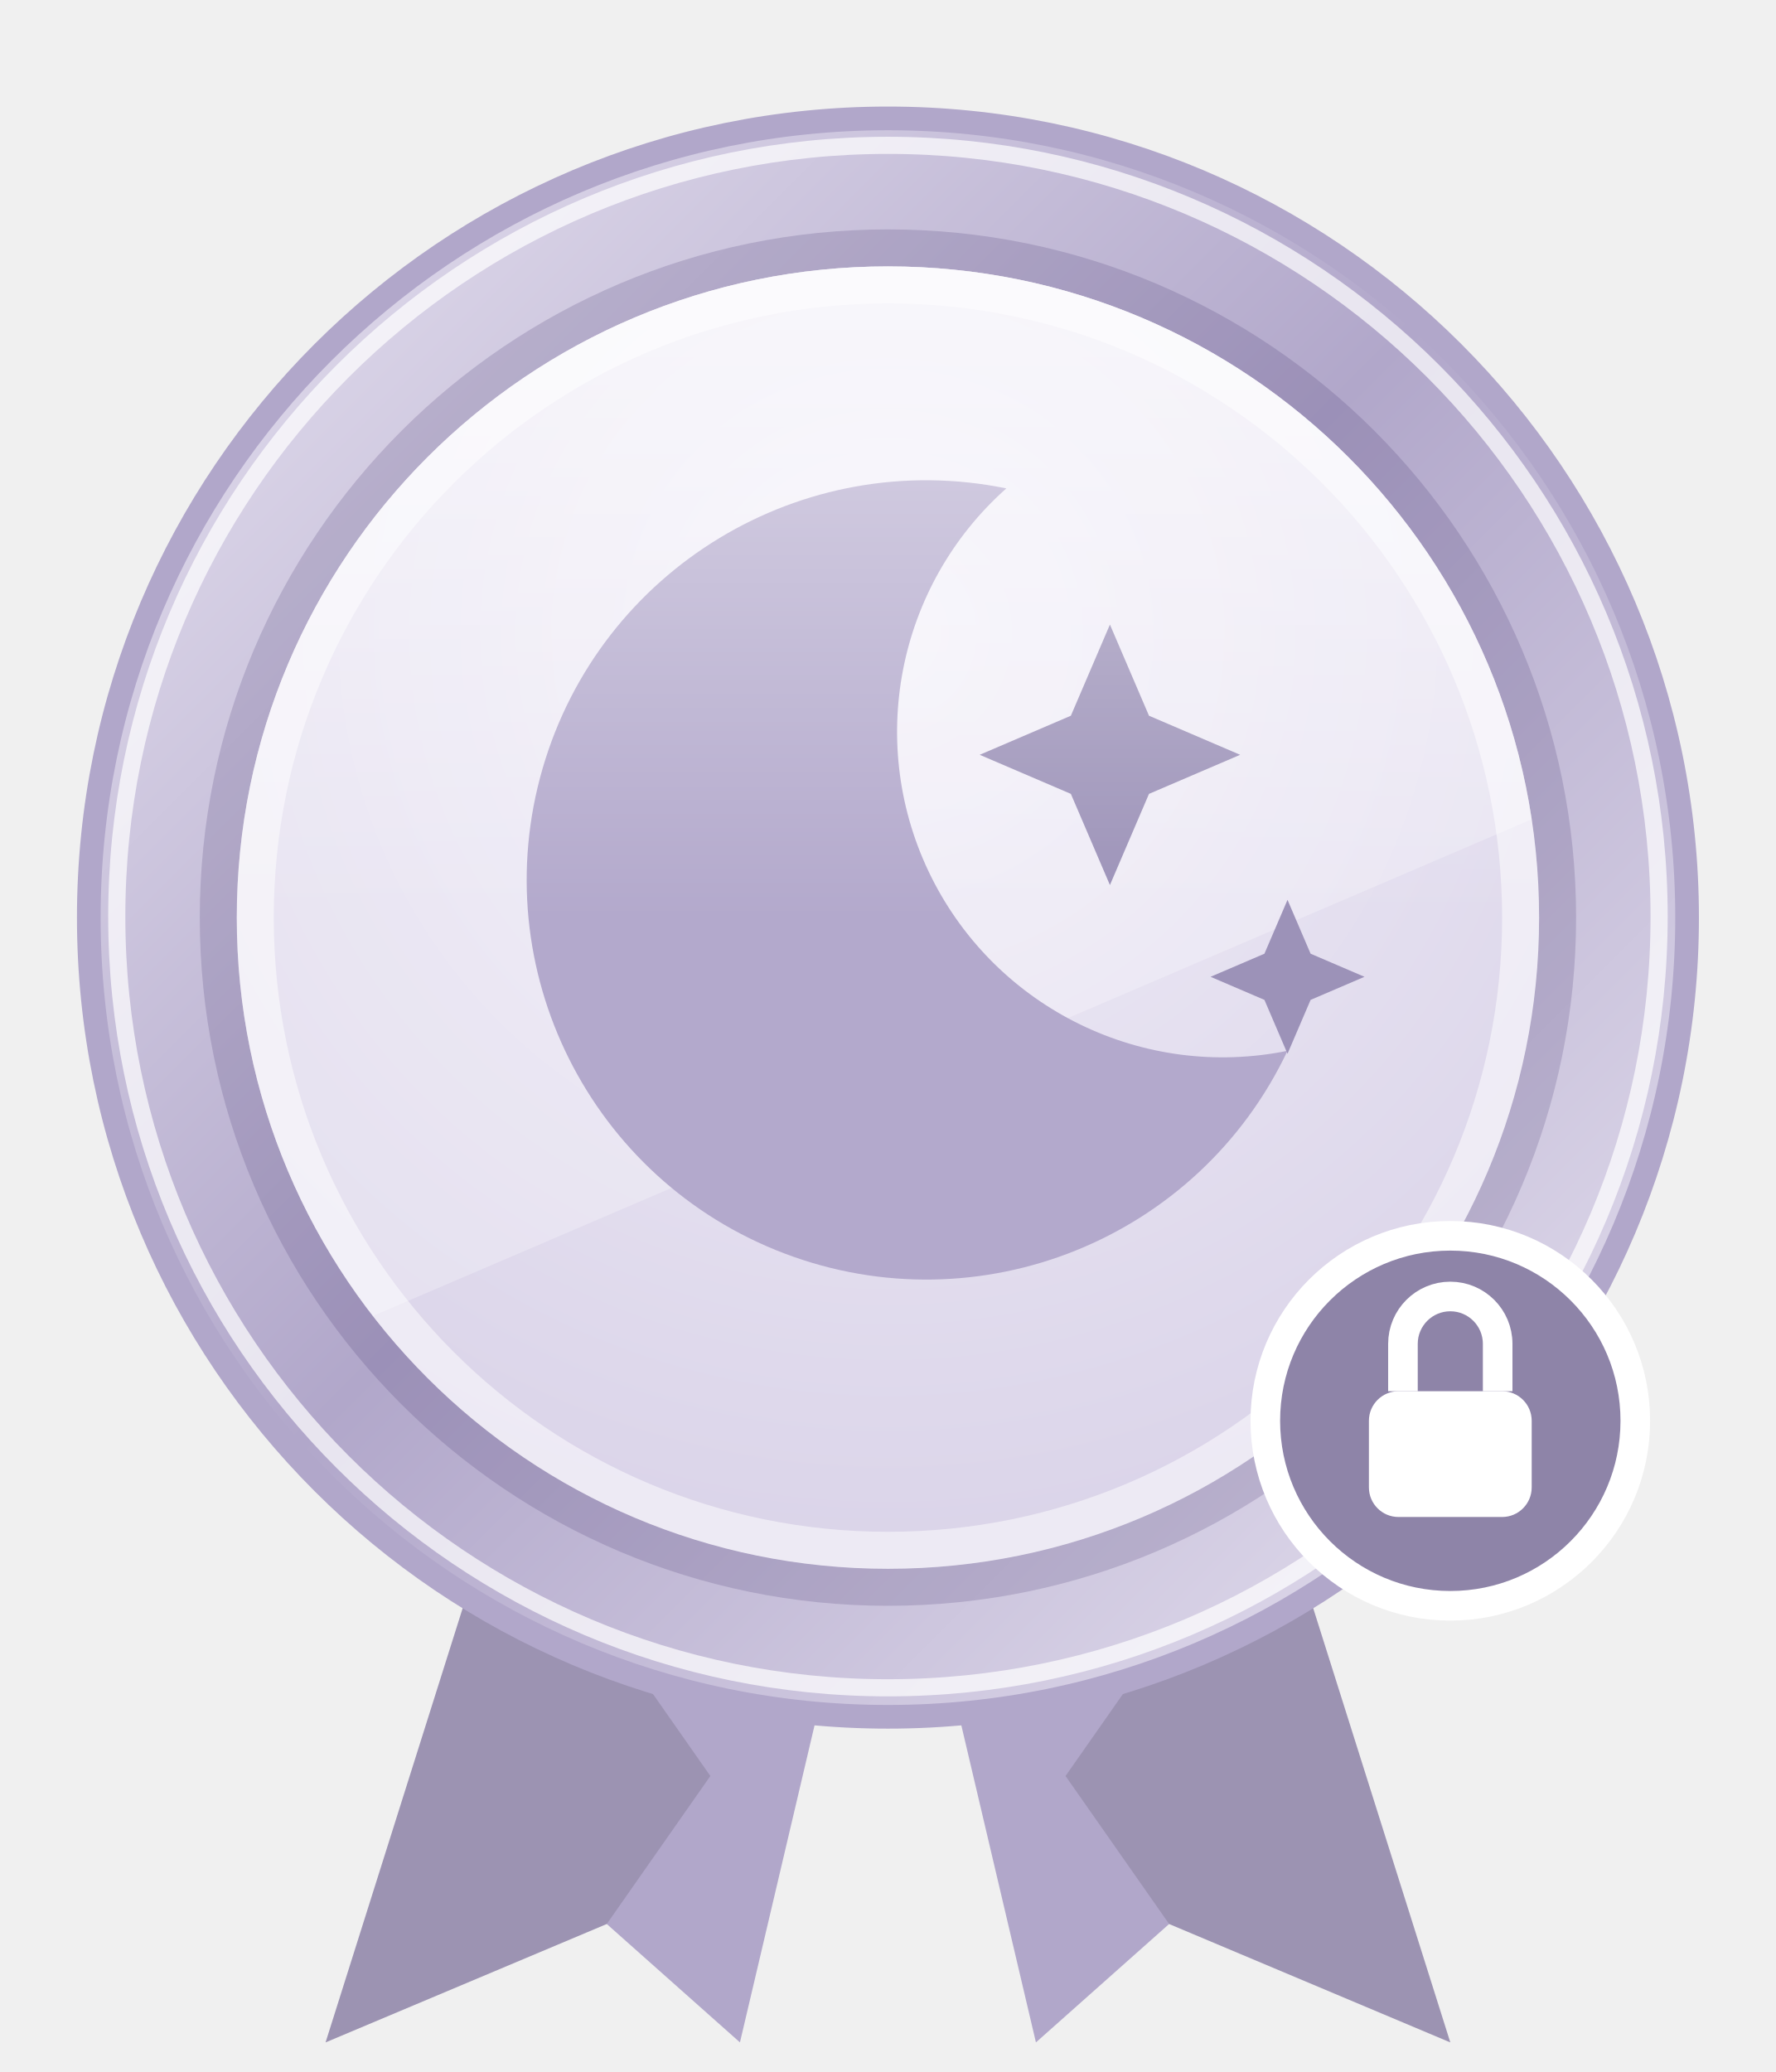
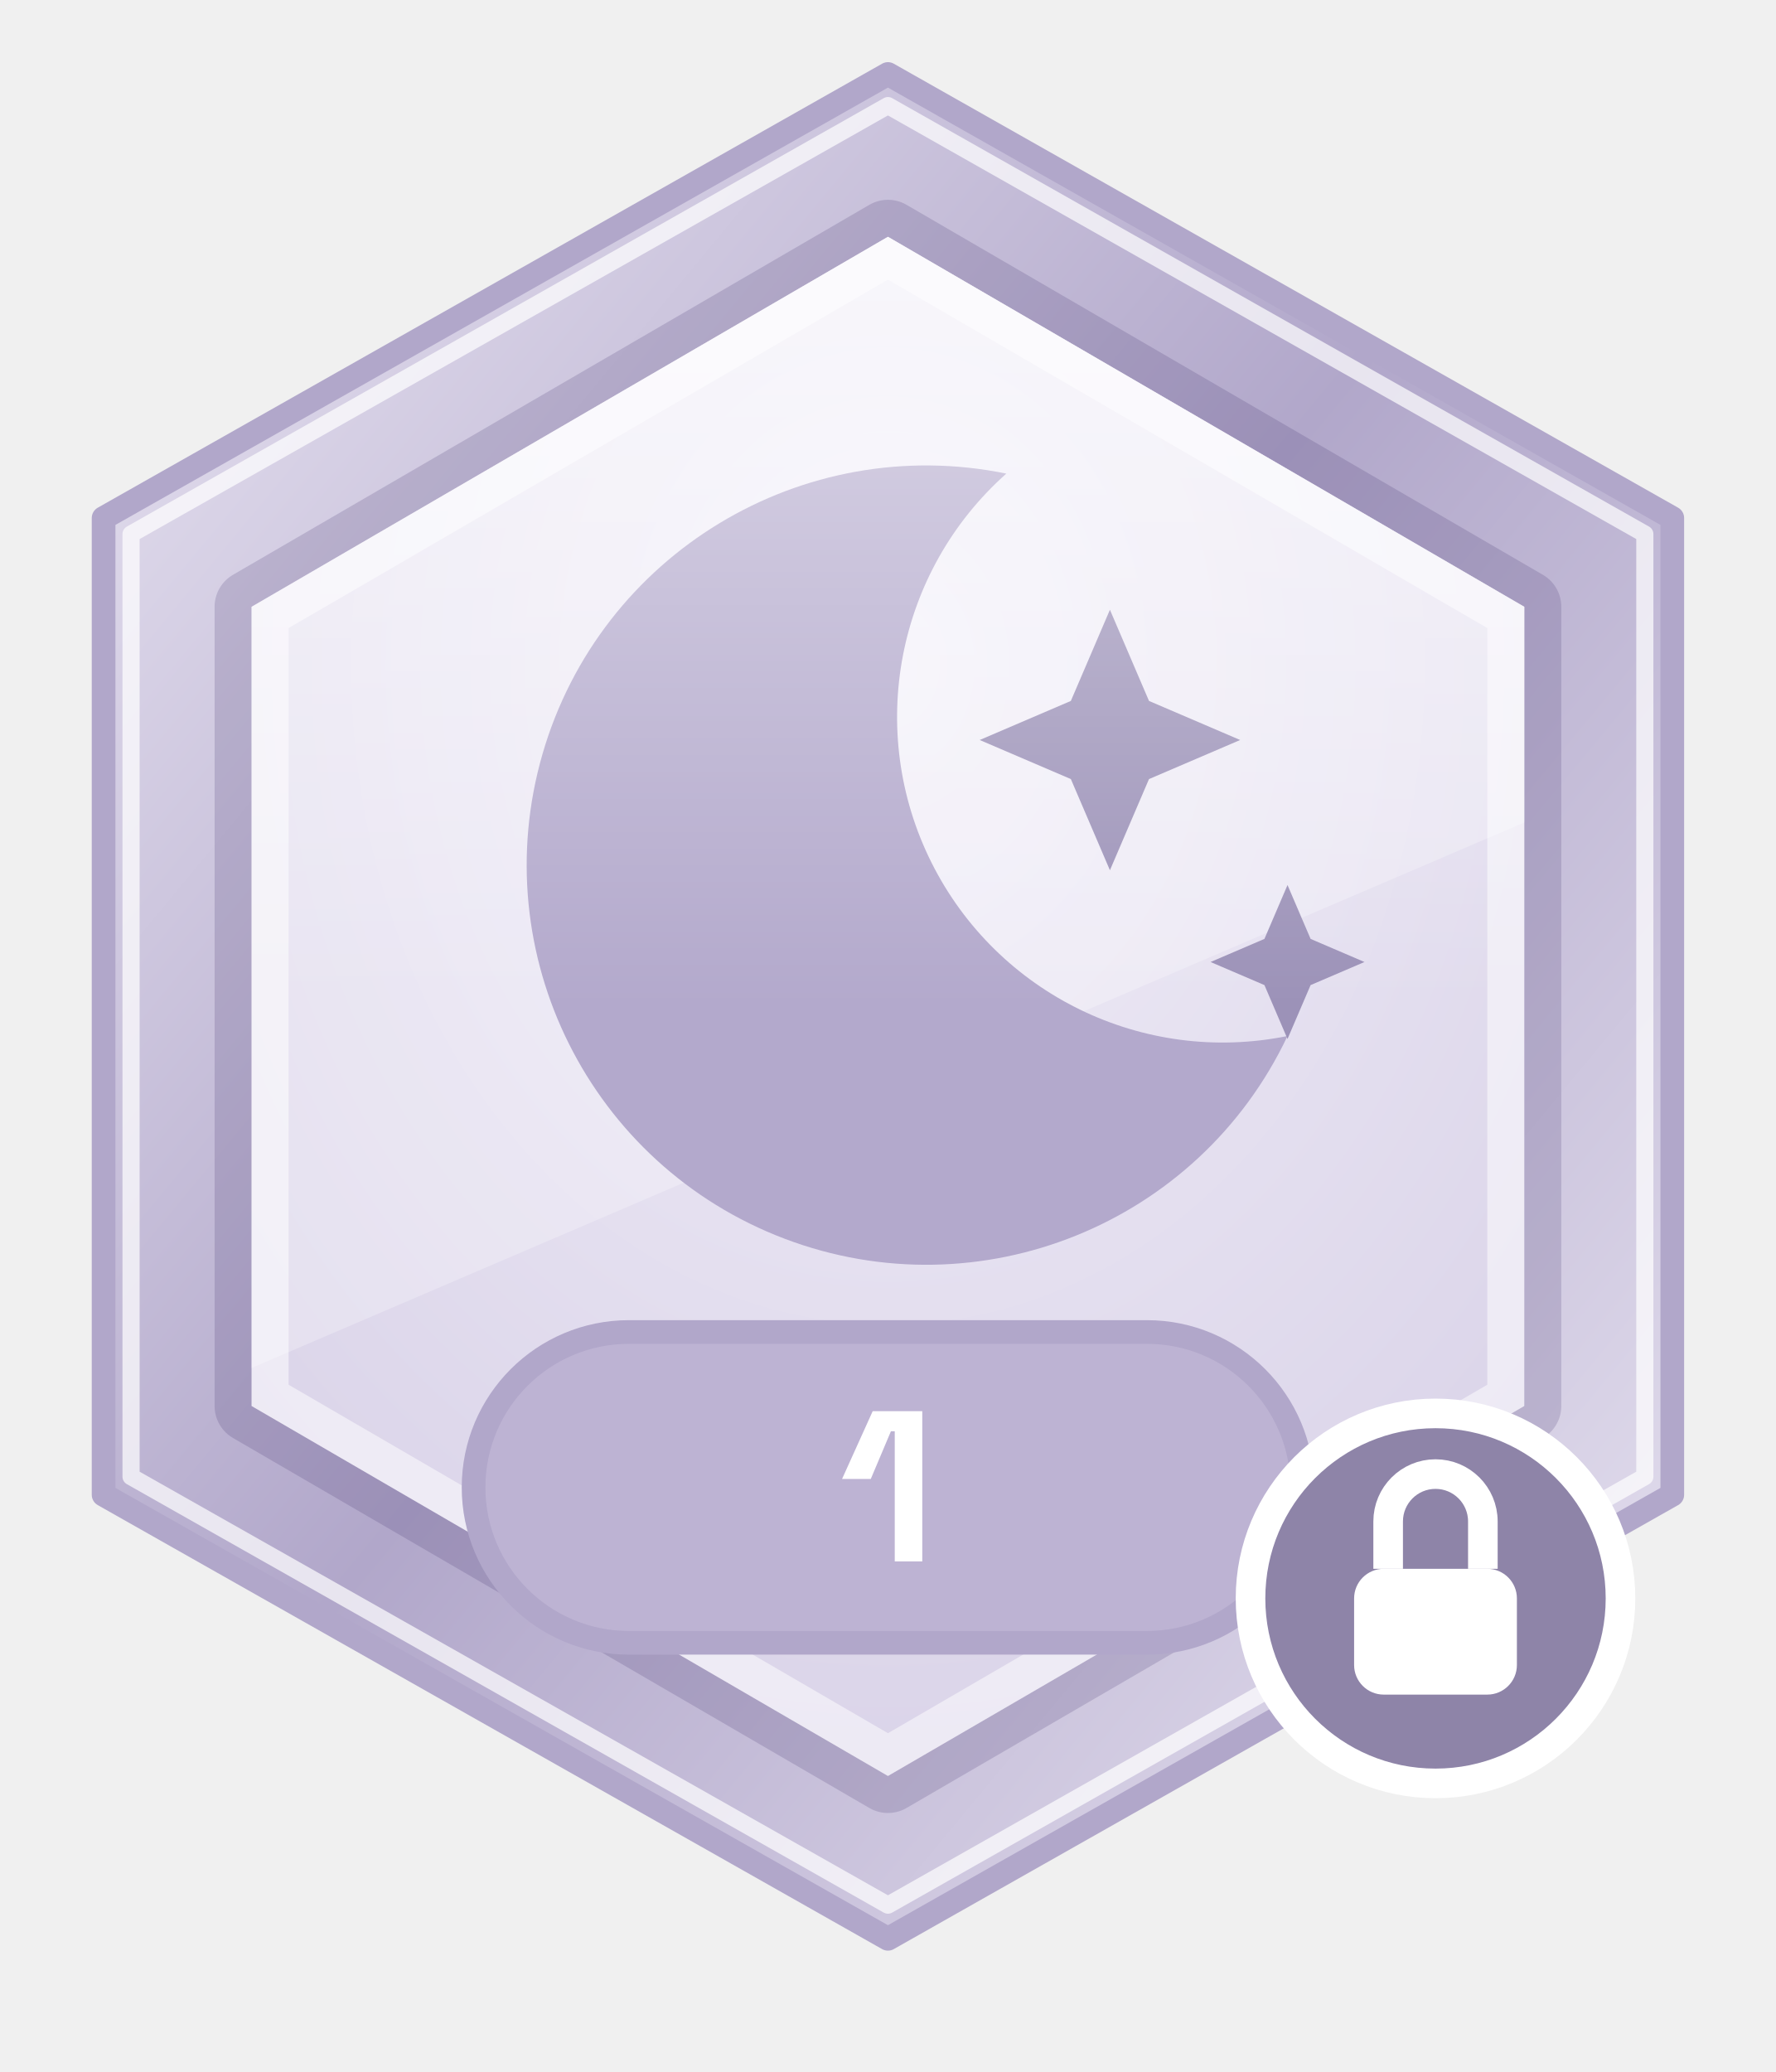
<svg xmlns="http://www.w3.org/2000/svg" viewBox="0 0 120 140" role="img" aria-label="Bufnița de noapte">
  <defs>
-     <linearGradient id="pb256r" x1="0" y1="0" x2="1" y2="1">
+     <linearGradient id="pb248r" x1="0" y1="0" x2="1" y2="1">
      <stop offset="0" stop-color="#EAE6F3" />
      <stop offset=".48" stop-color="#B1A7CA" />
      <stop offset="1" stop-color="#EAE6F3" />
    </linearGradient>
-     <radialGradient id="pb256f" cx=".5" cy=".28" r=".85">
+     <radialGradient id="pb248f" cx=".5" cy=".28" r=".85">
      <stop offset="0" stop-color="#F1EEF8" />
      <stop offset="1" stop-color="#D6CFE6" />
    </radialGradient>
-     <linearGradient id="pb256g" x1="0" y1="0" x2="0" y2="1">
+     <linearGradient id="pb248g" x1="0" y1="0" x2="0" y2="1">
      <stop offset="0" stop-color="#fff" stop-opacity="0.55" />
      <stop offset=".5" stop-color="#fff" stop-opacity="0" />
    </linearGradient>
-     <clipPath id="pb256c">
-       <path d="M16 62A44 44 0 1 0 104 62A44 44 0 1 0 16 62Z" />
+     <clipPath id="pb248c">
+       <path d="M60 16L103 41V95L60 120L17 95V41Z" />
    </clipPath>
  </defs>
-   <path d="M34 100L22 138L41 130L50 138L58 104Z" fill="#B1A7CA" />
-   <path d="M86 100L98 138L79 130L70 138L62 104Z" fill="#B1A7CA" />
-   <path d="M34 100L22 138L41 130L48 120Z" fill="#000" opacity=".12" />
-   <path d="M86 100L98 138L79 130L72 120Z" fill="#000" opacity=".12" />
-   <path d="M6 62A54 54 0 1 0 114 62A54 54 0 1 0 6 62Z" fill="url(#pb256r)" stroke="#B1A7CA" stroke-width="1.6" stroke-linejoin="round" />
-   <path d="M6 62A54 54 0 1 0 114 62A54 54 0 1 0 6 62Z" fill="none" stroke="#fff" stroke-opacity="0.7" stroke-width="1.2" stroke-linejoin="round" transform="translate(60 60) scale(.965) translate(-60 -60)" />
-   <path d="M16 62A44 44 0 1 0 104 62A44 44 0 1 0 16 62Z" fill="rgba(60,40,100,.18)" stroke="rgba(60,40,100,.18)" stroke-width="5" stroke-linejoin="round" />
-   <path d="M16 62A44 44 0 1 0 104 62A44 44 0 1 0 16 62Z" fill="url(#pb256f)" />
-   <g clip-path="url(#pb256c)">
-     <path d="M16 62A44 44 0 1 0 104 62A44 44 0 1 0 16 62Z" fill="none" stroke="#fff" stroke-opacity="0.5" stroke-width="5" />
+   <path d="M60 5L113 35V101L60 131L7 101V35Z" fill="url(#pb248r)" stroke="#B1A7CA" stroke-width="1.6" stroke-linejoin="round" />
+   <path d="M60 5L113 35V101L60 131L7 101V35Z" fill="none" stroke="#fff" stroke-opacity="0.7" stroke-width="1.2" stroke-linejoin="round" transform="translate(60 66) scale(.965) translate(-60 -66)" />
+   <path d="M60 16L103 41V95L60 120L17 95V41Z" fill="rgba(60,40,100,.18)" stroke="rgba(60,40,100,.18)" stroke-width="5" stroke-linejoin="round" />
+   <path d="M60 16L103 41V95L60 120L17 95V41Z" fill="url(#pb248f)" />
+   <g clip-path="url(#pb248c)">
+     <path d="M60 16L103 41V95L60 120L17 95V41Z" fill="none" stroke="#fff" stroke-opacity="0.5" stroke-width="5" />
    <path d="M-10 36L130 -4V44L-10 104Z" fill="#fff" opacity="0.25" />
  </g>
-   <g transform="translate(60 60)">
+   <g transform="translate(60 59)">
    <path d="M8 -27A27 27 0 1 0 27 11A22 22 0 0 1 8 -27Z" fill="#B3A9CC" />
    <path transform="translate(15 -9) scale(1.1)" d="M0-8L2.4-2.4L8 0L2.4 2.4L0 8L-2.4 2.4L-8 0L-2.4-2.4Z" fill="#9C92B8" />
    <path transform="translate(27 6) scale(.65)" d="M0-8L2.4-2.4L8 0L2.4 2.4L0 8L-2.4 2.4L-8 0L-2.4-2.4Z" fill="#9C92B8" />
  </g>
-   <path d="M16 62A44 44 0 1 0 104 62A44 44 0 1 0 16 62Z" fill="url(#pb256g)" />
-   <g transform="translate(98 96)">
+   <path d="M60 16L103 41V95L60 120L17 95V41Z" fill="url(#pb248g)" />
+   <rect x="32" y="90" width="56" height="21" rx="10.5" fill="#BDB3D3" stroke="#B1A7CA" stroke-width="1.6" />
+   <path d="M62.32 105.5L60.46 105.5L60.46 96.71L60.2 96.71L58.84 99.93L56.9 99.93L58.97 95.35L62.32 95.35L62.32 105.5" fill="#fff" fill-rule="evenodd" />
+   <g transform="translate(97 108)">
    <circle r="12.5" fill="#8E84A8" stroke="#fff" stroke-width="2" />
    <rect x="-5.5" y="-2" width="11" height="8.5" rx="2" fill="#fff" />
    <path d="M-3.2 -2V-5.2A3.2 3.2 0 0 1 3.2 -5.2V-2" fill="none" stroke="#fff" stroke-width="2" />
  </g>
</svg>
